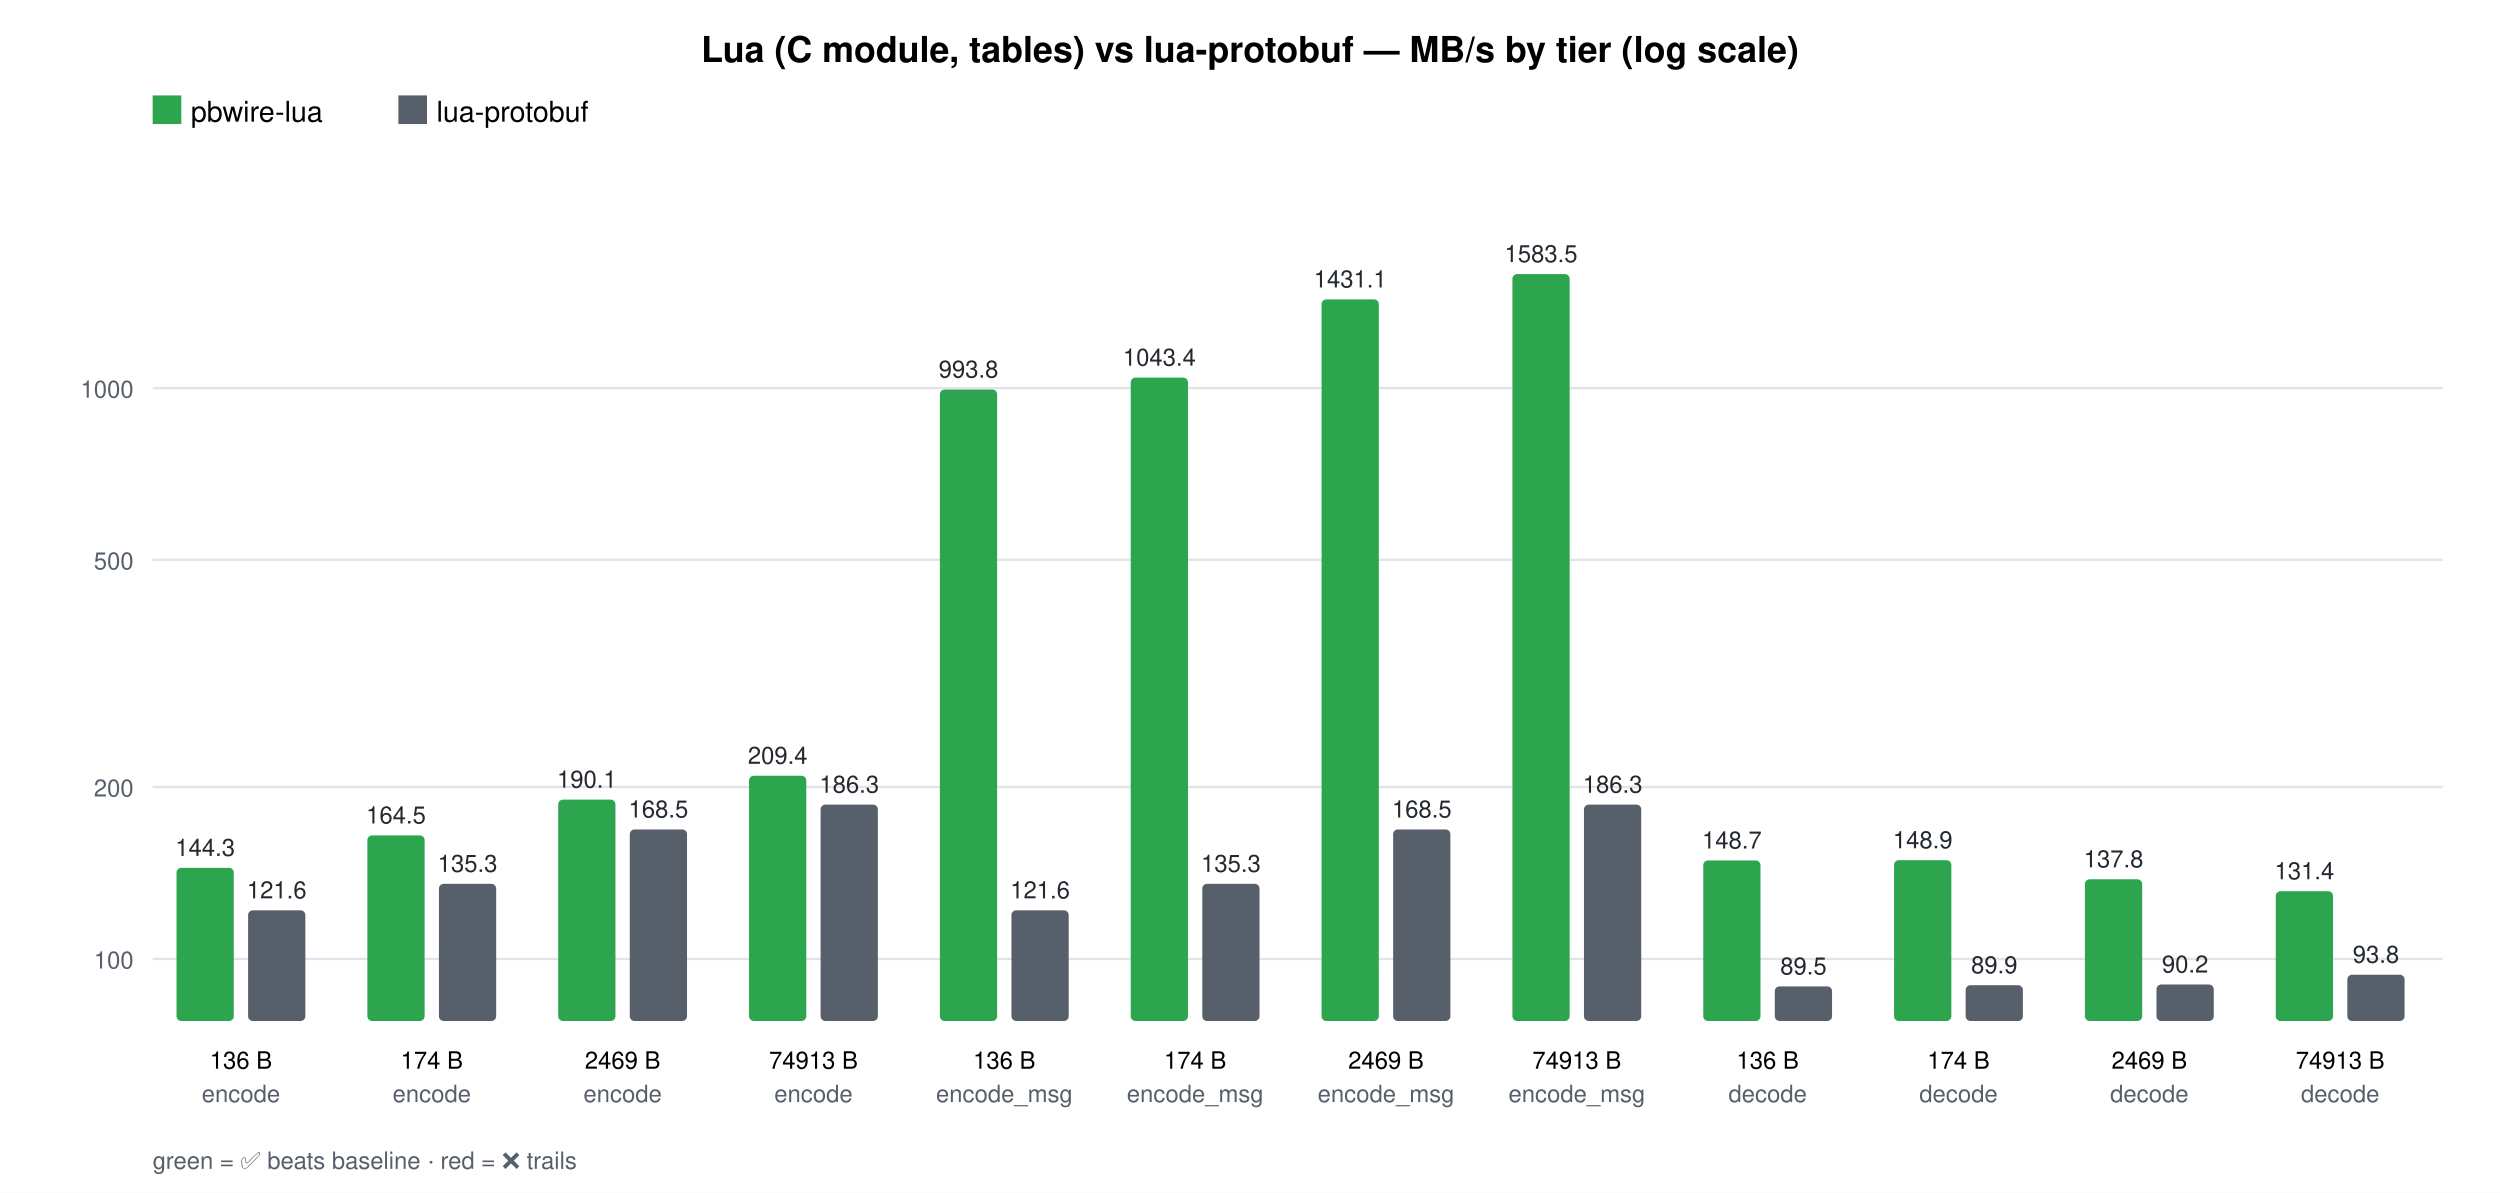
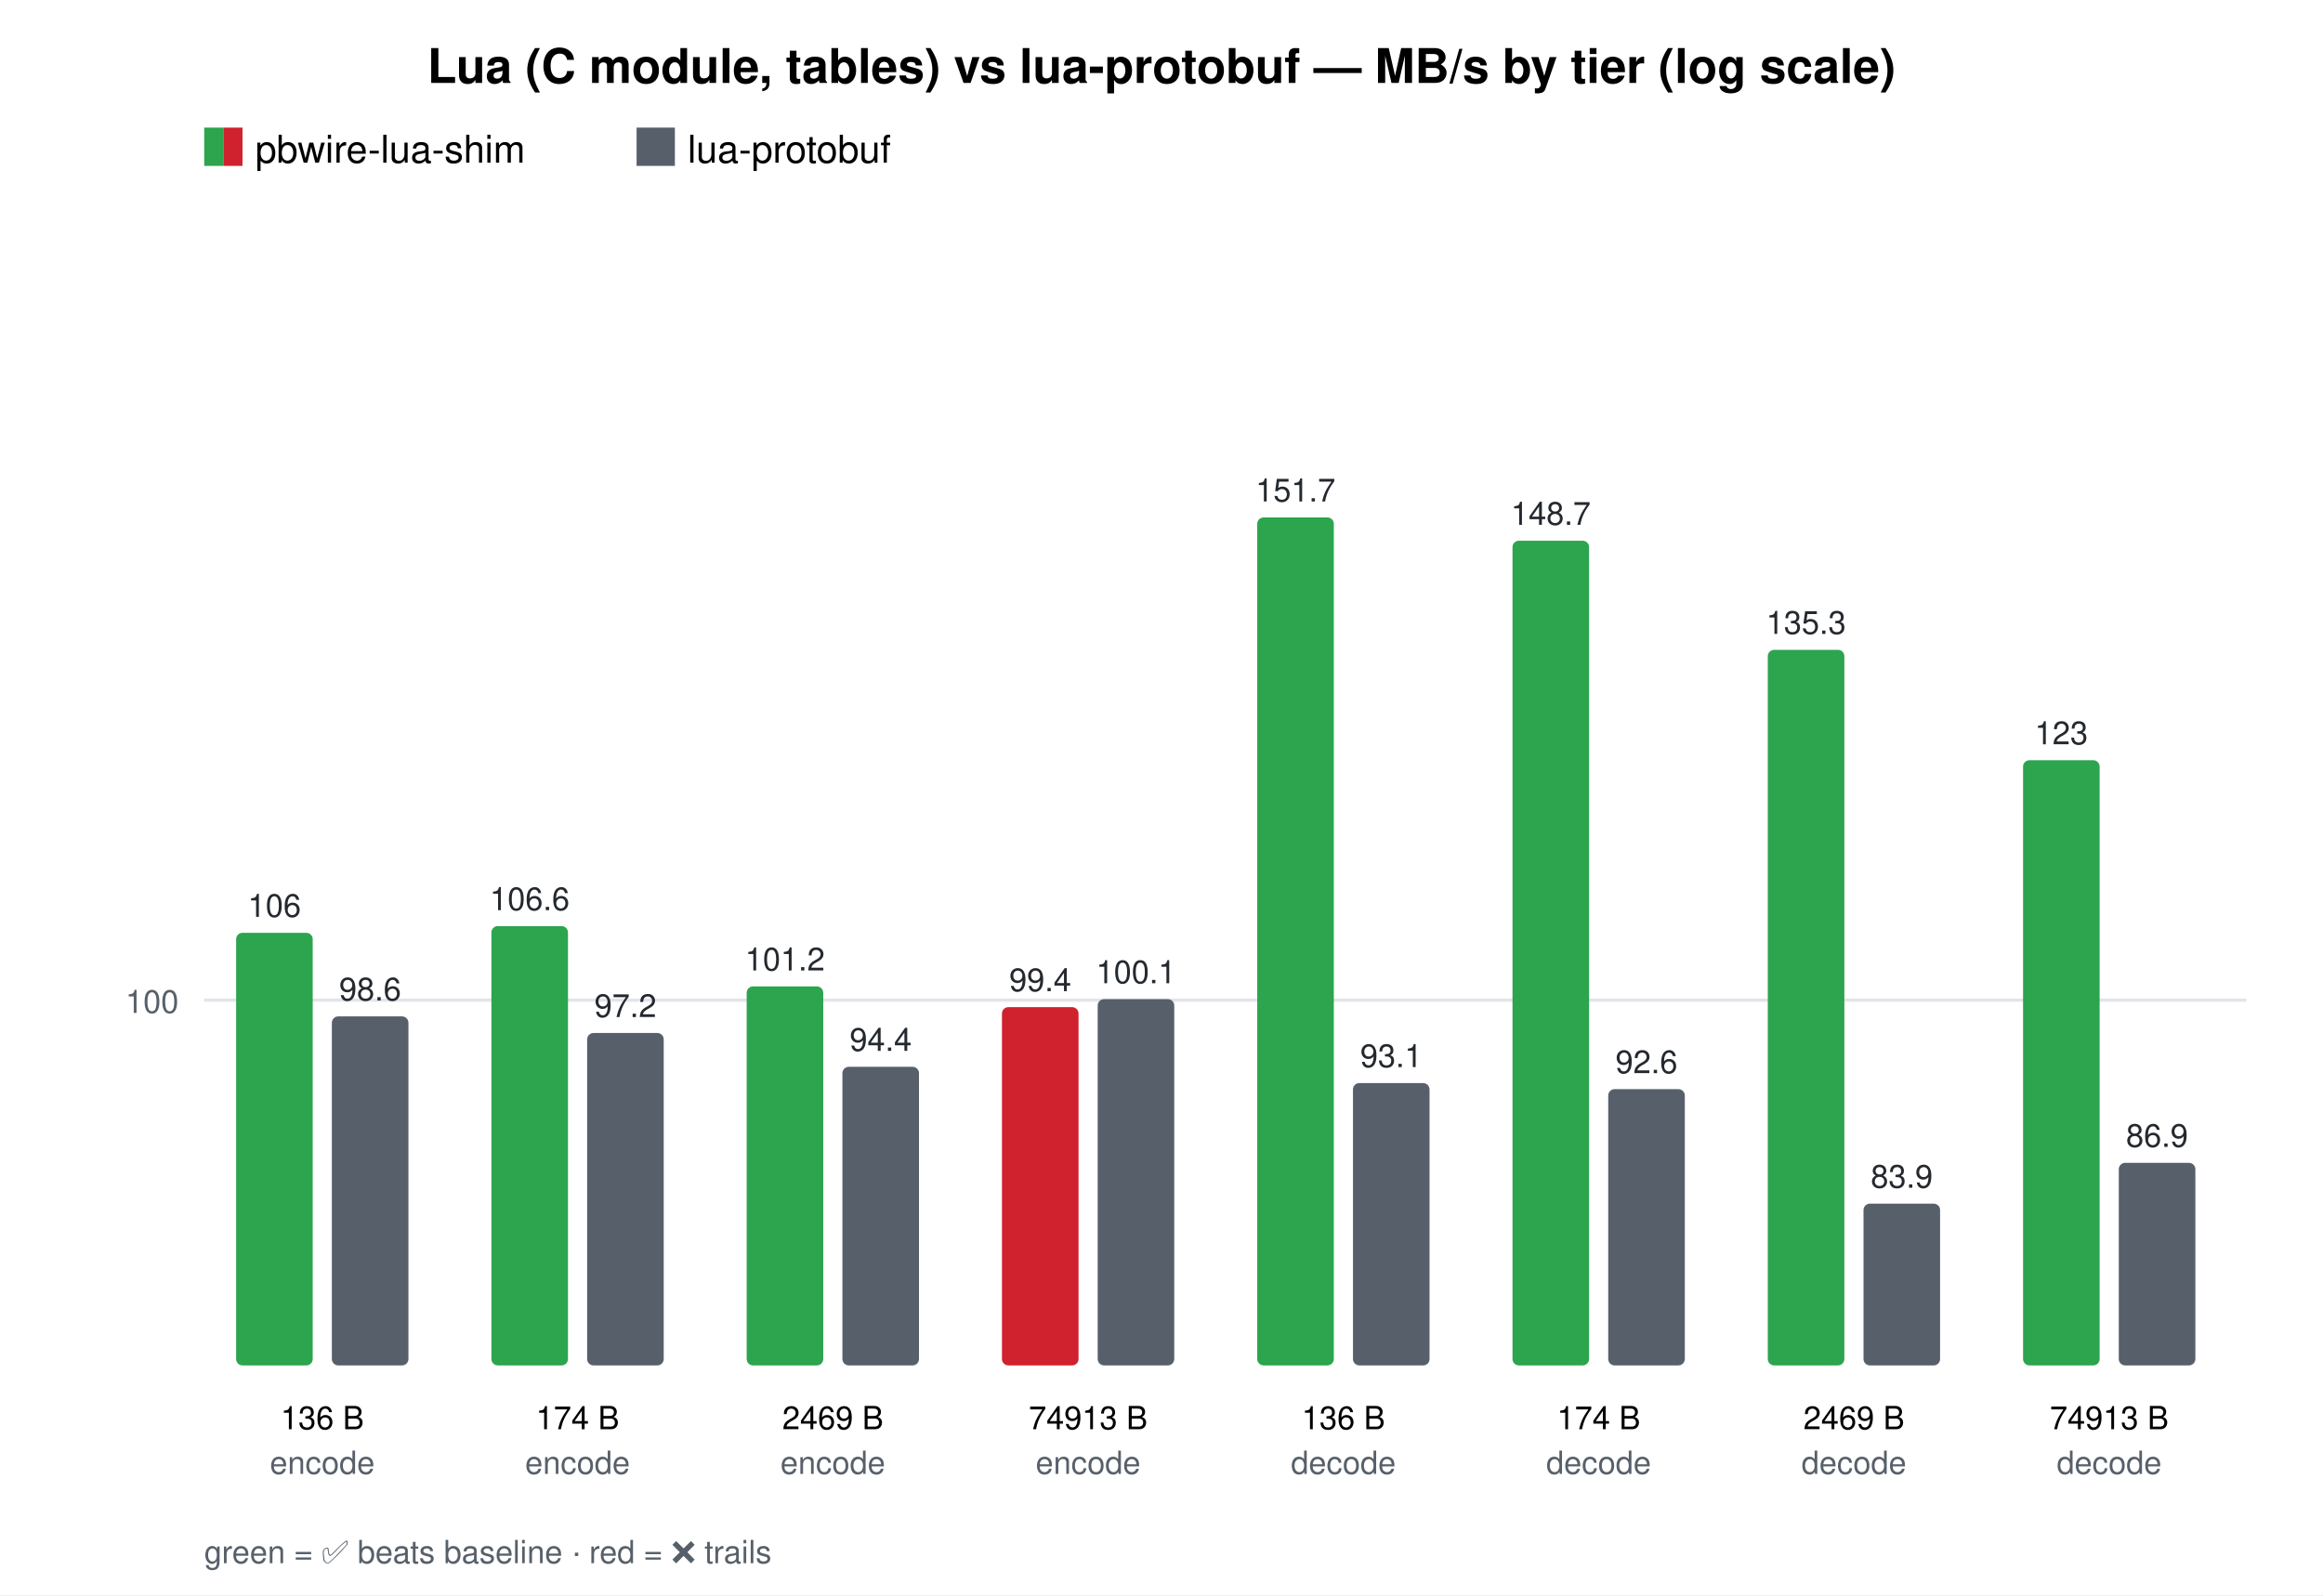
- <svg xmlns="http://www.w3.org/2000/svg" width="1048" height="500" font-family="Helvetica, Arial, sans-serif">
-   <rect width="1048" height="500" fill="#ffffff" />
-   <text x="524.0" y="26" text-anchor="middle" font-size="15" font-weight="bold">Lua (C module, tables) vs lua-protobuf — MB/s by tier (log scale)</text>
-   <rect x="64" y="40" width="12" height="12" fill="#2da44e" />
-   <text x="80" y="51" font-size="12">pbwire-lua</text>
-   <rect x="167.0" y="40" width="12" height="12" fill="#57606a" />
-   <text x="183.0" y="51" font-size="12">lua-protobuf</text>
-   <line x1="64" y1="402.0" x2="1024" y2="402.0" stroke="#e1e4e8" />
-   <text x="56" y="406.0" text-anchor="end" font-size="10" fill="#57606a">100</text>
-   <line x1="64" y1="329.9" x2="1024" y2="329.9" stroke="#e1e4e8" />
-   <text x="56" y="333.9" text-anchor="end" font-size="10" fill="#57606a">200</text>
-   <line x1="64" y1="234.7" x2="1024" y2="234.7" stroke="#e1e4e8" />
-   <text x="56" y="238.7" text-anchor="end" font-size="10" fill="#57606a">500</text>
-   <line x1="64" y1="162.7" x2="1024" y2="162.7" stroke="#e1e4e8" />
-   <text x="56" y="166.7" text-anchor="end" font-size="10" fill="#57606a">1000</text>
+ <svg xmlns="http://www.w3.org/2000/svg" width="728" height="500" font-family="Helvetica, Arial, sans-serif">
+   <rect width="728" height="500" fill="#ffffff" />
+   <text x="364.0" y="26" text-anchor="middle" font-size="15" font-weight="bold">Lua (C module, tables) vs lua-protobuf — MB/s by tier (log scale)</text>
+   <rect x="64" y="40" width="6" height="12" fill="#2da44e" />
+   <rect x="70" y="40" width="6" height="12" fill="#cf222e" />
+   <text x="80" y="51" font-size="12">pbwire-lua-shim</text>
+   <rect x="199.5" y="40" width="12" height="12" fill="#57606a" />
+   <text x="215.5" y="51" font-size="12">lua-protobuf</text>
+   <line x1="64" y1="313.5" x2="704" y2="313.5" stroke="#e1e4e8" />
+   <text x="56" y="317.5" text-anchor="end" font-size="10" fill="#57606a">100</text>
  <text x="101.0" y="448" text-anchor="middle" font-size="10">136 B</text>
  <text x="101.0" y="462" text-anchor="middle" font-size="10" fill="#57606a">encode</text>
-   <rect x="74.0" y="363.8" width="24" height="64.2" rx="2" fill="#2da44e" />
-   <text x="86.0" y="358.8" text-anchor="middle" font-size="10" fill="#24292f">144.3</text>
-   <rect x="104.0" y="381.6" width="24" height="46.4" rx="2" fill="#57606a" />
-   <text x="116.0" y="376.6" text-anchor="middle" font-size="10" fill="#24292f">121.6</text>
+   <rect x="74.0" y="292.4" width="24" height="135.6" rx="2" fill="#2da44e" />
+   <text x="86.0" y="287.4" text-anchor="middle" font-size="10" fill="#24292f">106</text>
+   <rect x="104.0" y="318.6" width="24" height="109.4" rx="2" fill="#57606a" />
+   <text x="116.0" y="313.6" text-anchor="middle" font-size="10" fill="#24292f">98.6</text>
  <text x="181.0" y="448" text-anchor="middle" font-size="10">174 B</text>
  <text x="181.0" y="462" text-anchor="middle" font-size="10" fill="#57606a">encode</text>
-   <rect x="154.0" y="350.2" width="24" height="77.8" rx="2" fill="#2da44e" />
-   <text x="166.0" y="345.2" text-anchor="middle" font-size="10" fill="#24292f">164.5</text>
-   <rect x="184.0" y="370.5" width="24" height="57.5" rx="2" fill="#57606a" />
-   <text x="196.0" y="365.5" text-anchor="middle" font-size="10" fill="#24292f">135.3</text>
+   <rect x="154.0" y="290.3" width="24" height="137.7" rx="2" fill="#2da44e" />
+   <text x="166.0" y="285.3" text-anchor="middle" font-size="10" fill="#24292f">106.6</text>
+   <rect x="184.0" y="323.8" width="24" height="104.2" rx="2" fill="#57606a" />
+   <text x="196.0" y="318.8" text-anchor="middle" font-size="10" fill="#24292f">97.2</text>
  <text x="261.0" y="448" text-anchor="middle" font-size="10">2469 B</text>
  <text x="261.0" y="462" text-anchor="middle" font-size="10" fill="#57606a">encode</text>
-   <rect x="234.0" y="335.2" width="24" height="92.8" rx="2" fill="#2da44e" />
-   <text x="246.0" y="330.2" text-anchor="middle" font-size="10" fill="#24292f">190.1</text>
-   <rect x="264.0" y="347.7" width="24" height="80.3" rx="2" fill="#57606a" />
-   <text x="276.0" y="342.7" text-anchor="middle" font-size="10" fill="#24292f">168.5</text>
+   <rect x="234.0" y="309.2" width="24" height="118.8" rx="2" fill="#2da44e" />
+   <text x="246.0" y="304.2" text-anchor="middle" font-size="10" fill="#24292f">101.2</text>
+   <rect x="264.0" y="334.4" width="24" height="93.6" rx="2" fill="#57606a" />
+   <text x="276.0" y="329.4" text-anchor="middle" font-size="10" fill="#24292f">94.4</text>
  <text x="341.0" y="448" text-anchor="middle" font-size="10">74913 B</text>
  <text x="341.0" y="462" text-anchor="middle" font-size="10" fill="#57606a">encode</text>
-   <rect x="314.0" y="325.2" width="24" height="102.8" rx="2" fill="#2da44e" />
-   <text x="326.0" y="320.2" text-anchor="middle" font-size="10" fill="#24292f">209.4</text>
-   <rect x="344.0" y="337.3" width="24" height="90.7" rx="2" fill="#57606a" />
-   <text x="356.0" y="332.3" text-anchor="middle" font-size="10" fill="#24292f">186.3</text>
+   <rect x="314.0" y="315.7" width="24" height="112.3" rx="2" fill="#cf222e" />
+   <text x="326.0" y="310.7" text-anchor="middle" font-size="10" fill="#24292f">99.4</text>
+   <rect x="344.0" y="313.2" width="24" height="114.8" rx="2" fill="#57606a" />
+   <text x="356.0" y="308.2" text-anchor="middle" font-size="10" fill="#24292f">100.1</text>
  <text x="421.0" y="448" text-anchor="middle" font-size="10">136 B</text>
-   <text x="421.0" y="462" text-anchor="middle" font-size="10" fill="#57606a">encode_msg</text>
-   <rect x="394.0" y="163.3" width="24" height="264.7" rx="2" fill="#2da44e" />
-   <text x="406.0" y="158.3" text-anchor="middle" font-size="10" fill="#24292f">993.8</text>
-   <rect x="424.0" y="381.6" width="24" height="46.4" rx="2" fill="#57606a" />
-   <text x="436.0" y="376.6" text-anchor="middle" font-size="10" fill="#24292f">121.6</text>
+   <text x="421.0" y="462" text-anchor="middle" font-size="10" fill="#57606a">decode</text>
+   <rect x="394.0" y="162.2" width="24" height="265.8" rx="2" fill="#2da44e" />
+   <text x="406.0" y="157.2" text-anchor="middle" font-size="10" fill="#24292f">151.7</text>
+   <rect x="424.0" y="339.5" width="24" height="88.5" rx="2" fill="#57606a" />
+   <text x="436.0" y="334.5" text-anchor="middle" font-size="10" fill="#24292f">93.1</text>
  <text x="501.0" y="448" text-anchor="middle" font-size="10">174 B</text>
-   <text x="501.0" y="462" text-anchor="middle" font-size="10" fill="#57606a">encode_msg</text>
-   <rect x="474.0" y="158.3" width="24" height="269.7" rx="2" fill="#2da44e" />
-   <text x="486.0" y="153.3" text-anchor="middle" font-size="10" fill="#24292f">1043.4</text>
-   <rect x="504.0" y="370.5" width="24" height="57.5" rx="2" fill="#57606a" />
-   <text x="516.0" y="365.5" text-anchor="middle" font-size="10" fill="#24292f">135.3</text>
+   <text x="501.0" y="462" text-anchor="middle" font-size="10" fill="#57606a">decode</text>
+   <rect x="474.0" y="169.5" width="24" height="258.5" rx="2" fill="#2da44e" />
+   <text x="486.0" y="164.5" text-anchor="middle" font-size="10" fill="#24292f">148.7</text>
+   <rect x="504.0" y="341.4" width="24" height="86.6" rx="2" fill="#57606a" />
+   <text x="516.0" y="336.4" text-anchor="middle" font-size="10" fill="#24292f">92.6</text>
  <text x="581.0" y="448" text-anchor="middle" font-size="10">2469 B</text>
-   <text x="581.0" y="462" text-anchor="middle" font-size="10" fill="#57606a">encode_msg</text>
-   <rect x="554.0" y="125.5" width="24" height="302.5" rx="2" fill="#2da44e" />
-   <text x="566.0" y="120.5" text-anchor="middle" font-size="10" fill="#24292f">1431.1</text>
-   <rect x="584.0" y="347.7" width="24" height="80.3" rx="2" fill="#57606a" />
-   <text x="596.0" y="342.7" text-anchor="middle" font-size="10" fill="#24292f">168.5</text>
+   <text x="581.0" y="462" text-anchor="middle" font-size="10" fill="#57606a">decode</text>
+   <rect x="554.0" y="203.7" width="24" height="224.3" rx="2" fill="#2da44e" />
+   <text x="566.0" y="198.7" text-anchor="middle" font-size="10" fill="#24292f">135.3</text>
+   <rect x="584.0" y="377.3" width="24" height="50.7" rx="2" fill="#57606a" />
+   <text x="596.0" y="372.3" text-anchor="middle" font-size="10" fill="#24292f">83.9</text>
  <text x="661.0" y="448" text-anchor="middle" font-size="10">74913 B</text>
-   <text x="661.0" y="462" text-anchor="middle" font-size="10" fill="#57606a">encode_msg</text>
-   <rect x="634.0" y="114.9" width="24" height="313.1" rx="2" fill="#2da44e" />
-   <text x="646.0" y="109.9" text-anchor="middle" font-size="10" fill="#24292f">1583.5</text>
-   <rect x="664.0" y="337.3" width="24" height="90.7" rx="2" fill="#57606a" />
-   <text x="676.0" y="332.3" text-anchor="middle" font-size="10" fill="#24292f">186.3</text>
-   <text x="741.0" y="448" text-anchor="middle" font-size="10">136 B</text>
-   <text x="741.0" y="462" text-anchor="middle" font-size="10" fill="#57606a">decode</text>
-   <rect x="714.0" y="360.7" width="24" height="67.3" rx="2" fill="#2da44e" />
-   <text x="726.0" y="355.7" text-anchor="middle" font-size="10" fill="#24292f">148.7</text>
-   <rect x="744.0" y="413.5" width="24" height="14.5" rx="2" fill="#57606a" />
-   <text x="756.0" y="408.5" text-anchor="middle" font-size="10" fill="#24292f">89.5</text>
-   <text x="821.0" y="448" text-anchor="middle" font-size="10">174 B</text>
-   <text x="821.0" y="462" text-anchor="middle" font-size="10" fill="#57606a">decode</text>
-   <rect x="794.0" y="360.6" width="24" height="67.4" rx="2" fill="#2da44e" />
-   <text x="806.0" y="355.6" text-anchor="middle" font-size="10" fill="#24292f">148.9</text>
-   <rect x="824.0" y="413.0" width="24" height="15.0" rx="2" fill="#57606a" />
-   <text x="836.0" y="408.0" text-anchor="middle" font-size="10" fill="#24292f">89.9</text>
-   <text x="901.0" y="448" text-anchor="middle" font-size="10">2469 B</text>
-   <text x="901.0" y="462" text-anchor="middle" font-size="10" fill="#57606a">decode</text>
-   <rect x="874.0" y="368.6" width="24" height="59.4" rx="2" fill="#2da44e" />
-   <text x="886.0" y="363.6" text-anchor="middle" font-size="10" fill="#24292f">137.8</text>
-   <rect x="904.0" y="412.7" width="24" height="15.3" rx="2" fill="#57606a" />
-   <text x="916.0" y="407.7" text-anchor="middle" font-size="10" fill="#24292f">90.2</text>
-   <text x="981.0" y="448" text-anchor="middle" font-size="10">74913 B</text>
-   <text x="981.0" y="462" text-anchor="middle" font-size="10" fill="#57606a">decode</text>
-   <rect x="954.0" y="373.6" width="24" height="54.4" rx="2" fill="#2da44e" />
-   <text x="966.0" y="368.6" text-anchor="middle" font-size="10" fill="#24292f">131.4</text>
-   <rect x="984.0" y="408.6" width="24" height="19.4" rx="2" fill="#57606a" />
-   <text x="996.0" y="403.6" text-anchor="middle" font-size="10" fill="#24292f">93.8</text>
+   <text x="661.0" y="462" text-anchor="middle" font-size="10" fill="#57606a">decode</text>
+   <rect x="634.0" y="238.3" width="24" height="189.7" rx="2" fill="#2da44e" />
+   <text x="646.0" y="233.3" text-anchor="middle" font-size="10" fill="#24292f">123</text>
+   <rect x="664.0" y="364.5" width="24" height="63.5" rx="2" fill="#57606a" />
+   <text x="676.0" y="359.5" text-anchor="middle" font-size="10" fill="#24292f">86.9</text>
  <text x="64" y="490" font-size="10" fill="#57606a">green = ✅ beats baseline · red = ❌ trails</text>
</svg>
